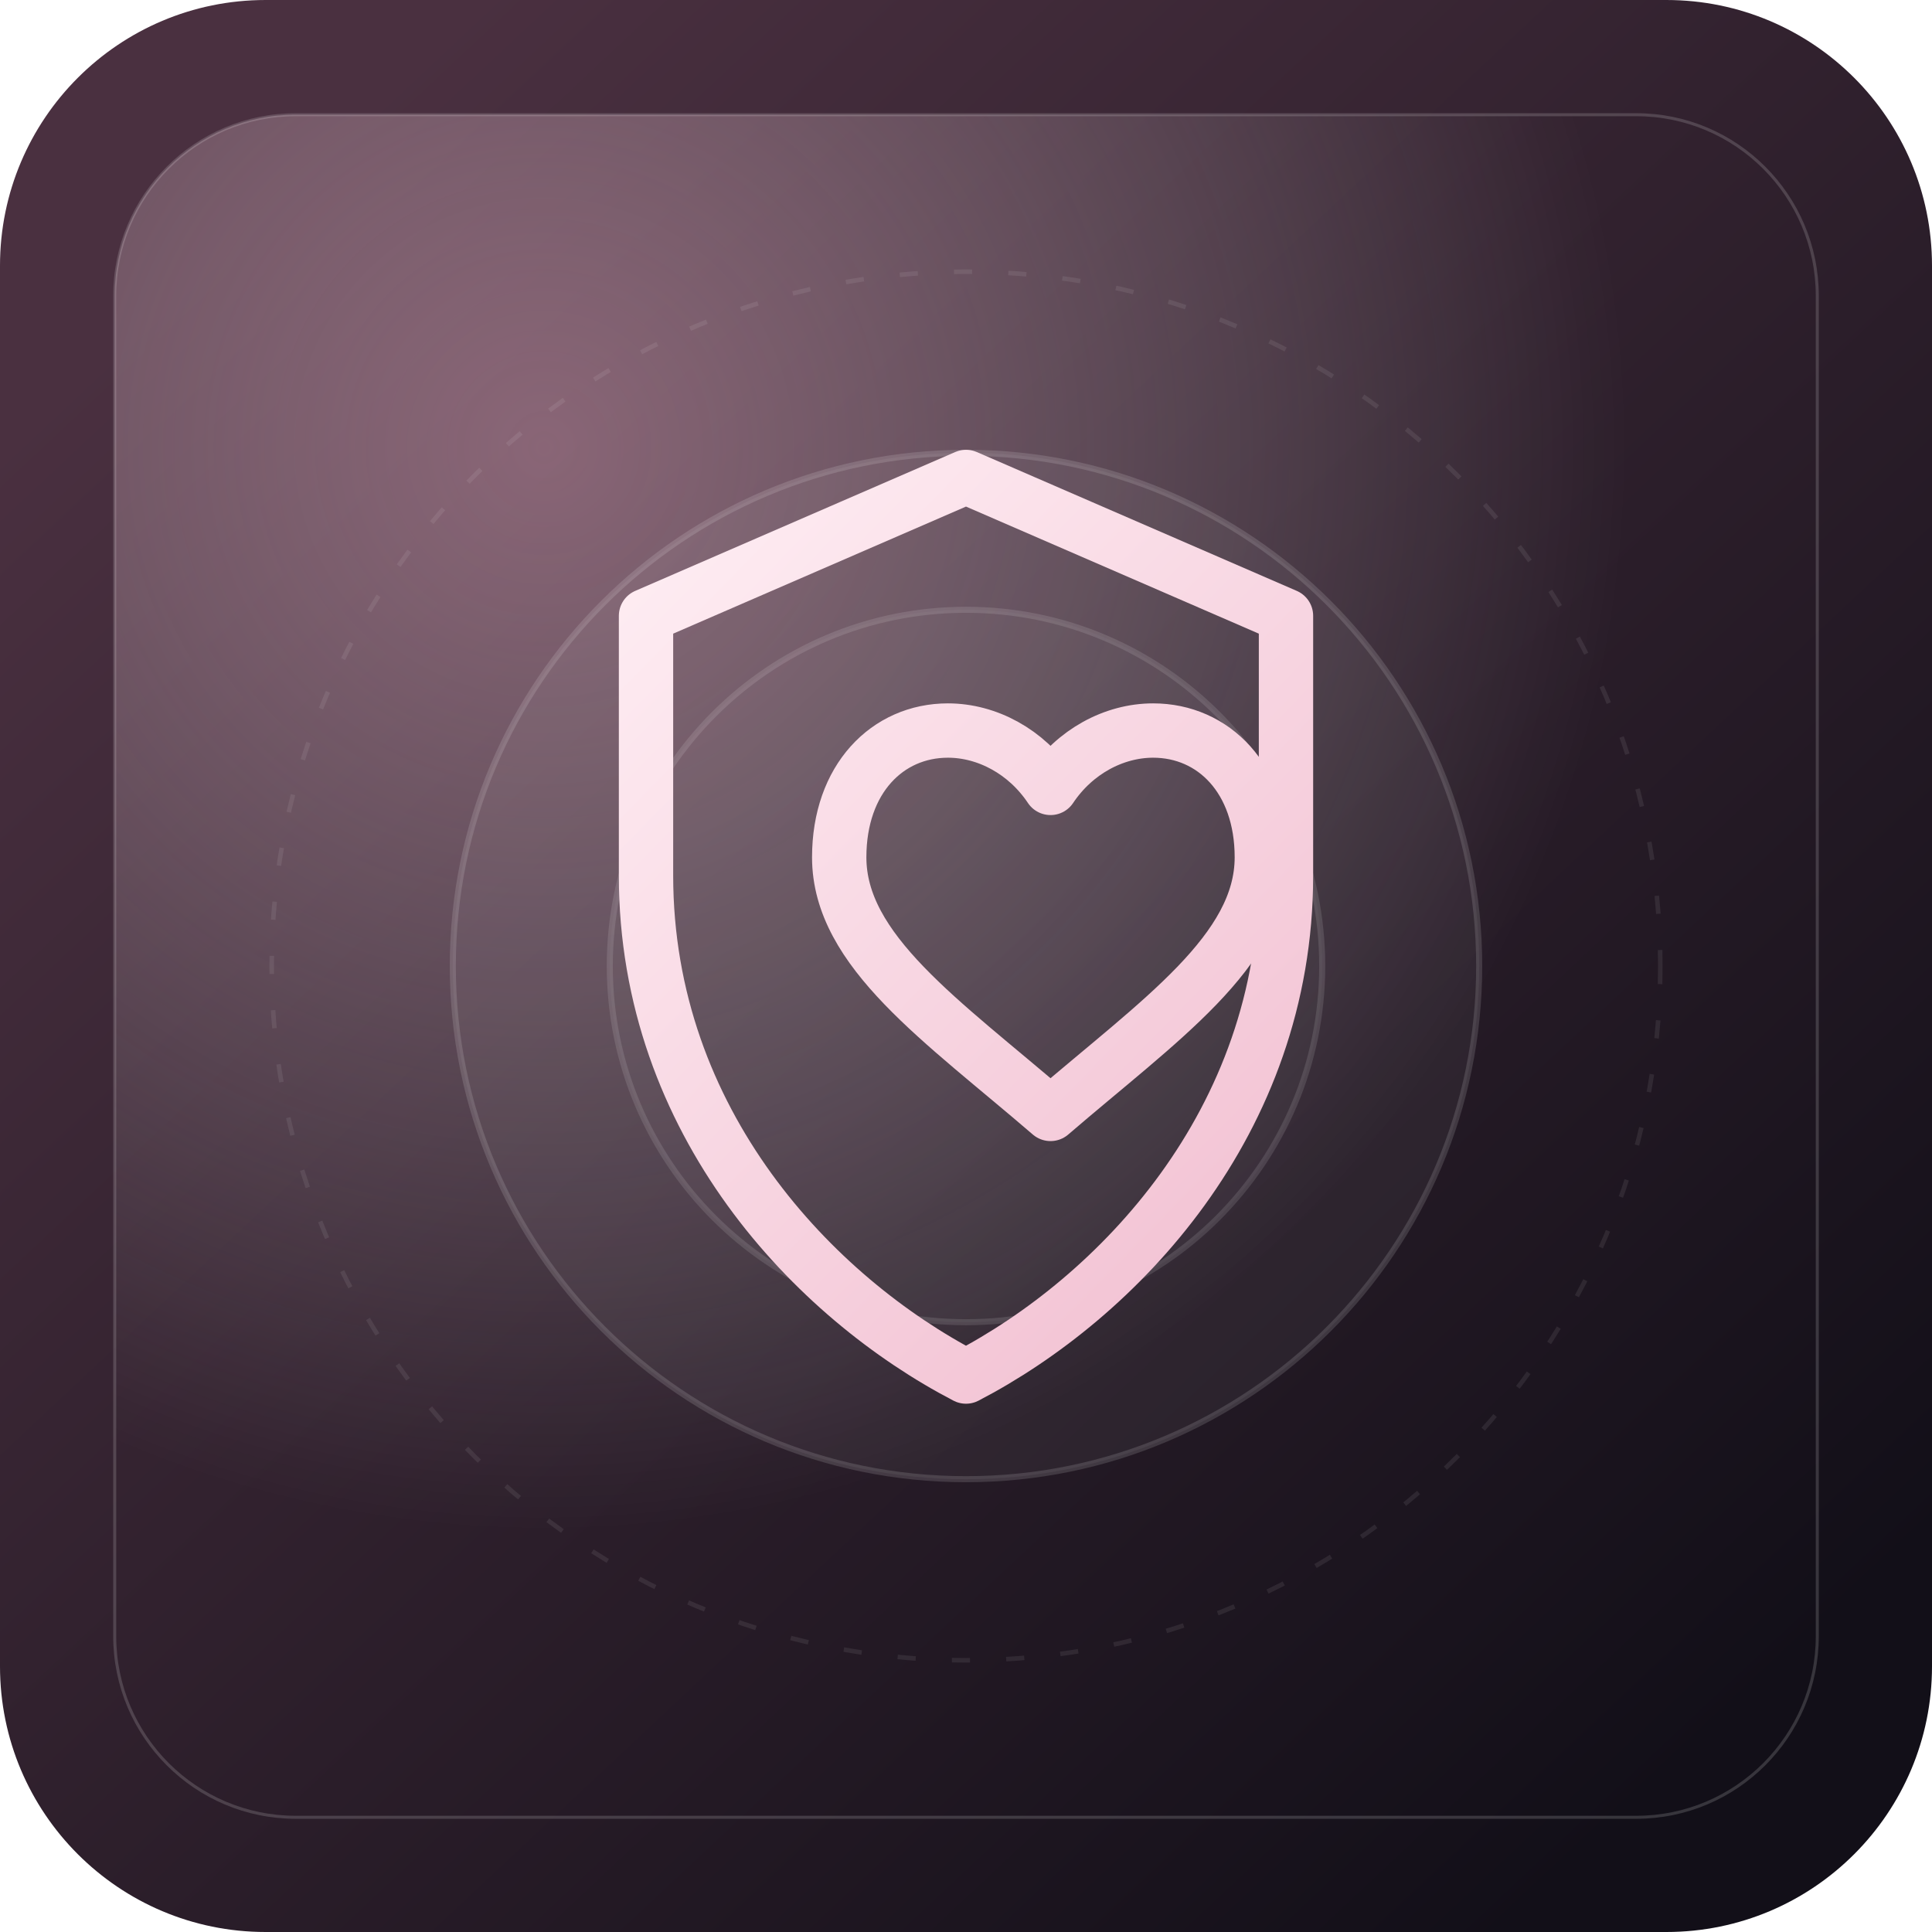
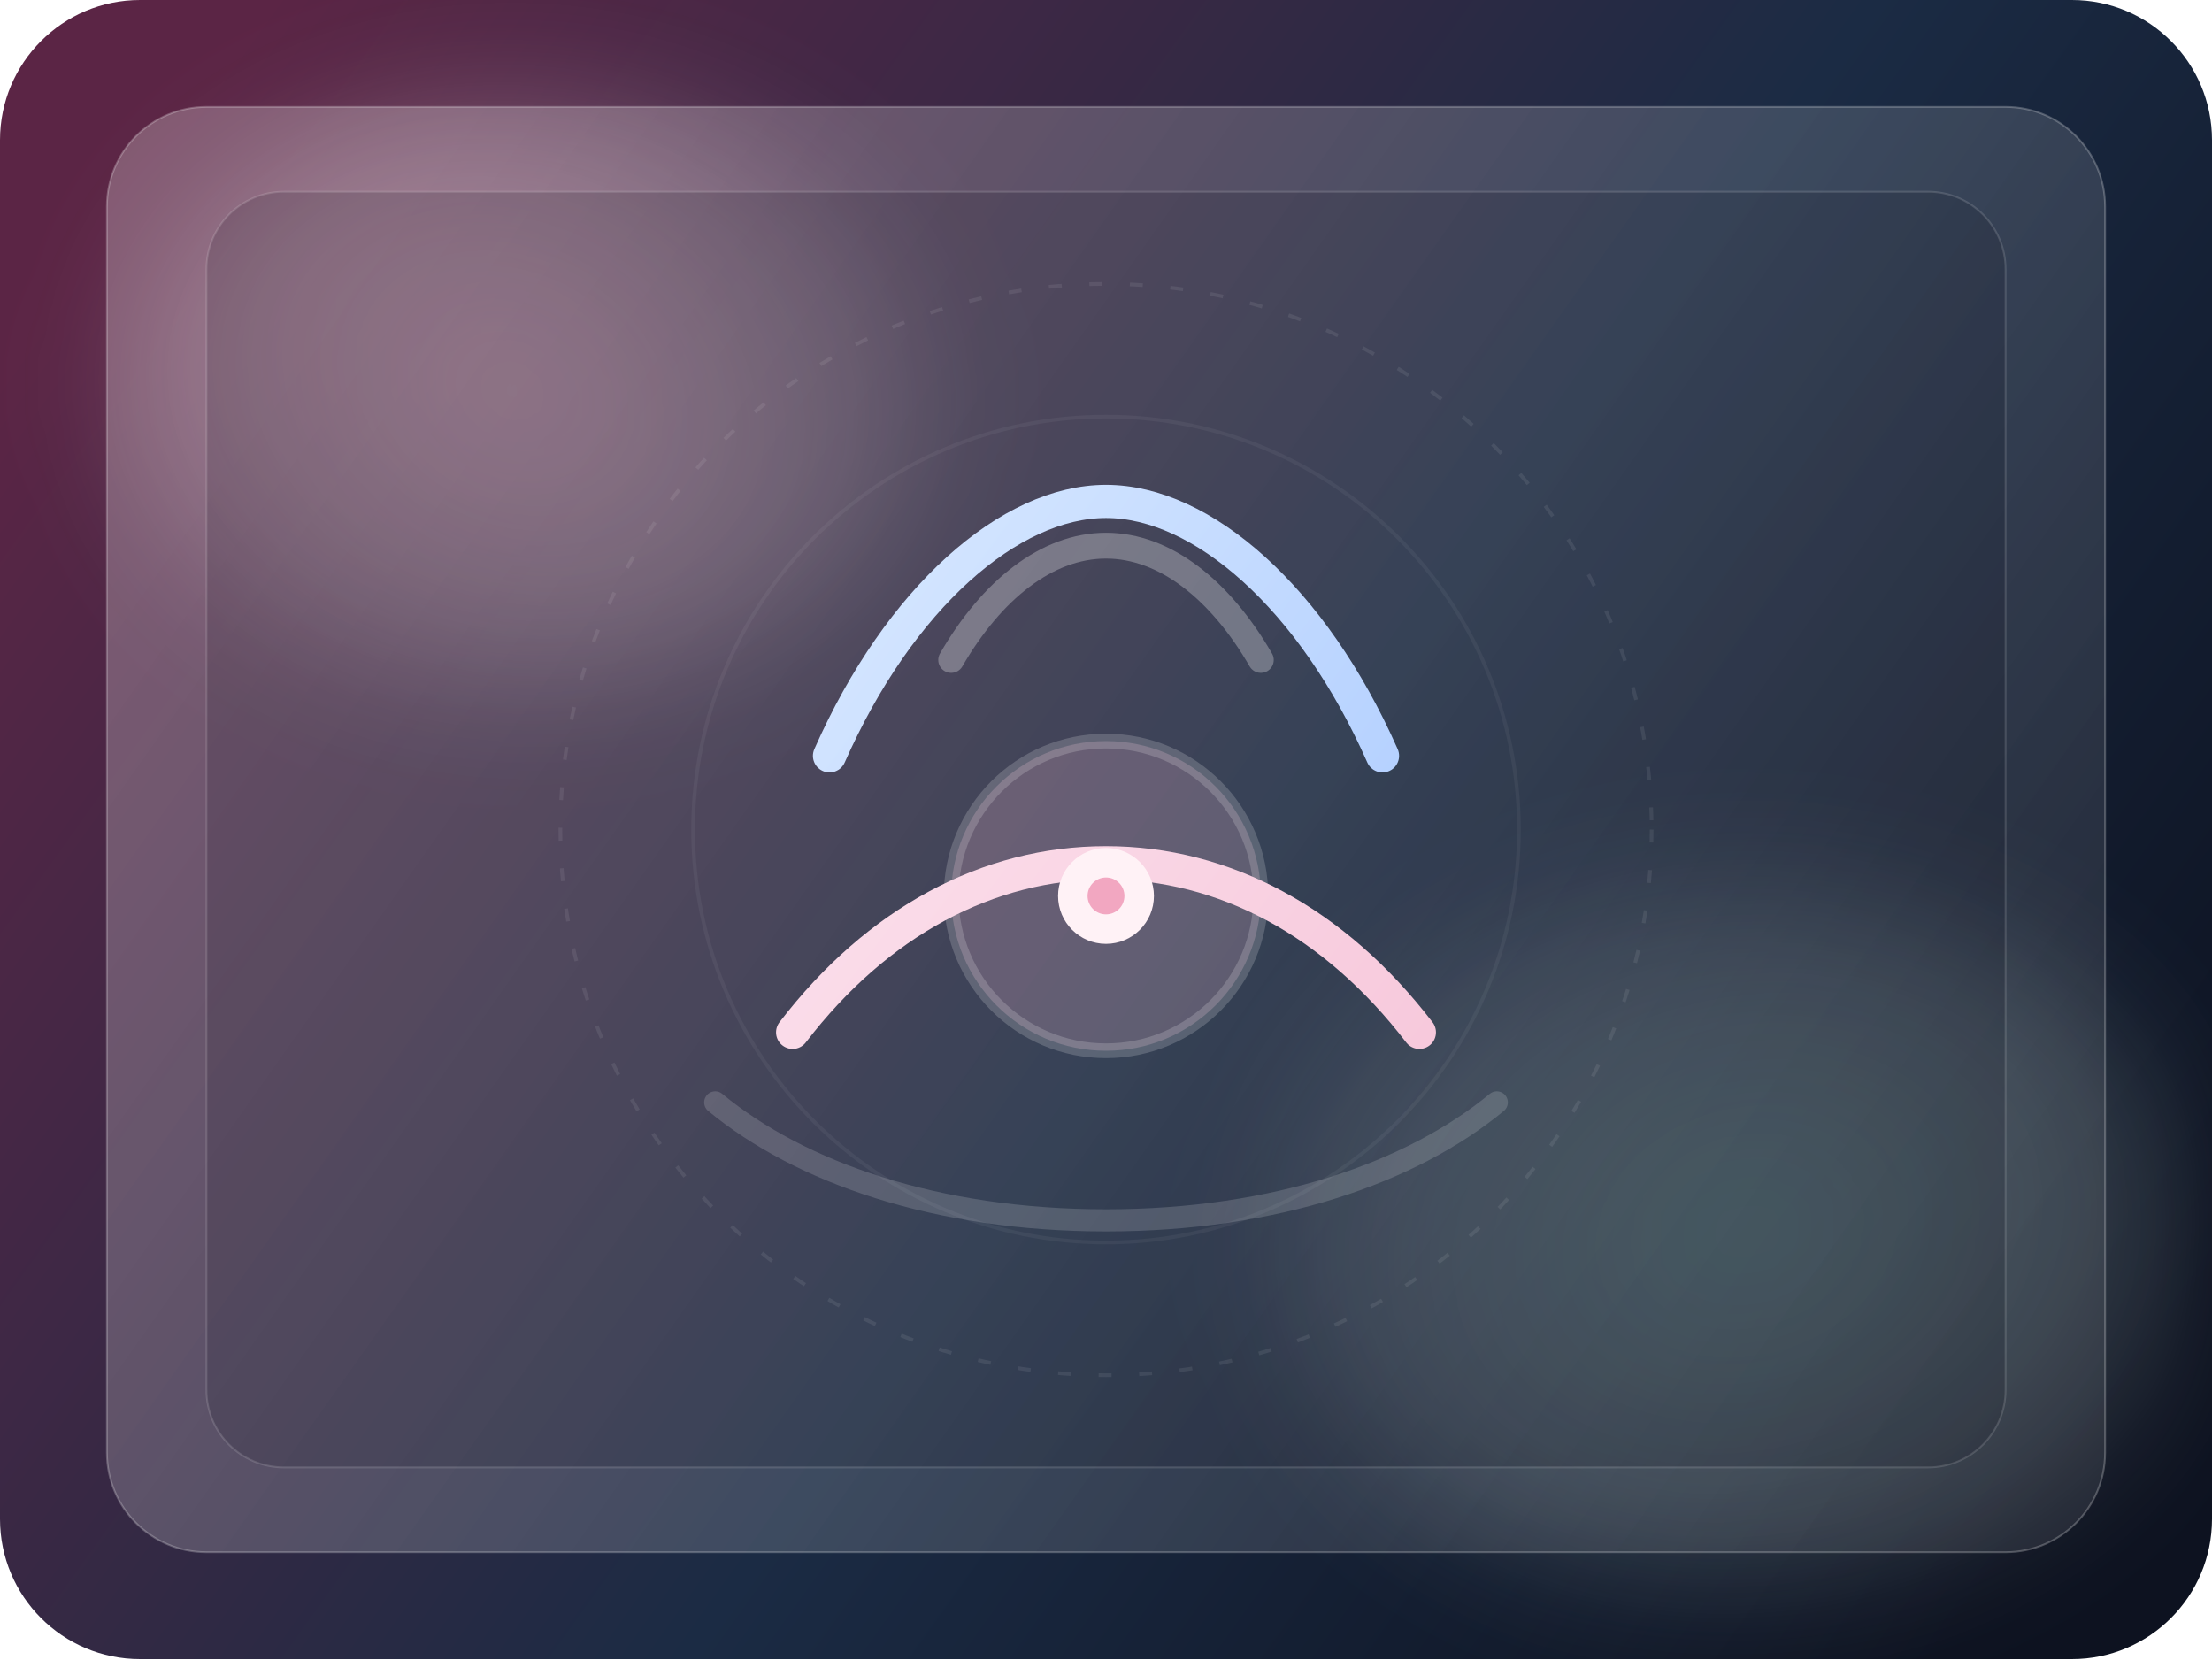
- <svg xmlns="http://www.w3.org/2000/svg" width="640" height="640" viewBox="0 0 640 640" fill="none">
+ <svg xmlns="http://www.w3.org/2000/svg" width="1200" height="900" viewBox="0 0 1200 900" fill="none">
  <defs>
-     <linearGradient id="bg" x1="80" y1="72" x2="560" y2="584" gradientUnits="userSpaceOnUse">
-       <stop stop-color="#4a3040" />
-       <stop offset="1" stop-color="#120f18" />
+     <linearGradient id="bg" x1="88" y1="82" x2="1112" y2="818" gradientUnits="userSpaceOnUse">
+       <stop stop-color="#5B2545" />
+       <stop offset="0.56" stop-color="#1B2B44" />
+       <stop offset="1" stop-color="#0D1220" />
    </linearGradient>
-     <radialGradient id="mist" cx="0" cy="0" r="1" gradientUnits="userSpaceOnUse" gradientTransform="translate(180 148) rotate(45) scale(360)">
-       <stop stop-color="#efb7cb" stop-opacity="0.42" />
+     <radialGradient id="glowA" cx="0" cy="0" r="1" gradientUnits="userSpaceOnUse" gradientTransform="translate(278 212) rotate(28) scale(320 250)">
+       <stop stop-color="#F6B7CB" stop-opacity="0.42" />
      <stop offset="1" stop-color="#FFFFFF" stop-opacity="0" />
    </radialGradient>
-     <linearGradient id="stroke" x1="180" y1="176" x2="480" y2="470" gradientUnits="userSpaceOnUse">
-       <stop stop-color="#fff0f5" />
-       <stop offset="1" stop-color="#efb7cb" />
+     <radialGradient id="glowB" cx="0" cy="0" r="1" gradientUnits="userSpaceOnUse" gradientTransform="translate(948 668) rotate(-16) scale(360 280)">
+       <stop stop-color="#8BC3B8" stop-opacity="0.34" />
+       <stop offset="1" stop-color="#FFFFFF" stop-opacity="0" />
+     </radialGradient>
+     <linearGradient id="panel" x1="176" y1="152" x2="1034" y2="758" gradientUnits="userSpaceOnUse">
+       <stop stop-color="rgba(255,255,255,0.24)" />
+       <stop offset="1" stop-color="rgba(255,255,255,0.08)" />
    </linearGradient>
+     <linearGradient id="lineWarm" x1="232" y1="184" x2="968" y2="742" gradientUnits="userSpaceOnUse">
+       <stop stop-color="#FFF4FA" />
+       <stop offset="1" stop-color="#F4B8D0" />
+     </linearGradient>
+     <linearGradient id="lineCool" x1="240" y1="166" x2="998" y2="728" gradientUnits="userSpaceOnUse">
+       <stop stop-color="#F0F8FF" />
+       <stop offset="1" stop-color="#8FB8FF" />
+     </linearGradient>
+     <filter id="blur" x="-20%" y="-20%" width="140%" height="140%">
+       <feGaussianBlur stdDeviation="32" />
+     </filter>
  </defs>
-   <rect width="640" height="640" rx="88" fill="url(#bg)" />
-   <rect x="38" y="38" width="564" height="564" rx="60" fill="url(#mist)" stroke="rgba(255,255,255,0.16)" />
-   <circle cx="320" cy="320" r="170" fill="rgba(255,255,255,0.05)" stroke="rgba(255,255,255,0.14)" stroke-width="2" />
-   <circle cx="320" cy="320" r="118" fill="rgba(255,255,255,0.03)" stroke="rgba(255,255,255,0.12)" stroke-width="2" />
-   <g stroke="url(#stroke)" stroke-width="18" stroke-linecap="round" stroke-linejoin="round">
-     <path d="M320 158L426 204V290C426 372 370 430 320 456C270 430 214 372 214 290V204L320 158Z" />
-     <path d="M278 284C278 258 294 242 314 242C327 242 340 249 348 261C356 249 369 242 382 242C402 242 418 258 418 284C418 315 384 338 348 369C312 338 278 315 278 284Z" />
+   <rect width="1200" height="900" rx="76" fill="url(#bg)" />
+   <g filter="url(#blur)">
+     <ellipse cx="284" cy="212" rx="220" ry="164" fill="url(#glowA)" />
+     <ellipse cx="944" cy="672" rx="252" ry="196" fill="url(#glowB)" />
  </g>
-   <circle cx="320" cy="320" r="230" stroke="rgba(255,255,255,0.08)" stroke-width="1.5" stroke-dasharray="6 12" />
+   <rect x="58" y="58" width="1084" height="784" rx="54" fill="url(#panel)" stroke="rgba(255,255,255,0.24)" />
+   <rect x="112" y="104" width="976" height="692" rx="42" fill="rgba(10,14,26,0.14)" stroke="rgba(255,255,255,0.14)" />
+   <circle cx="600" cy="450" r="296" stroke="rgba(255,255,255,0.08)" stroke-width="2" stroke-dasharray="7 15" />
+   <circle cx="600" cy="450" r="224" stroke="rgba(255,255,255,0.05)" stroke-width="2" />
+   <circle cx="600" cy="486" r="84" fill="rgba(245,191,214,0.22)" stroke="rgba(255,255,255,0.18)" stroke-width="8" />
+   <path d="M430 560C476 500 536 468 600 468C664 468 724 500 770 560" stroke="url(#lineWarm)" stroke-width="18" stroke-linecap="round" />
+   <path d="M450 410C488 324 548 272 600 272C652 272 712 324 750 410" stroke="url(#lineCool)" stroke-width="18" stroke-linecap="round" />
+   <path d="M516 358C538 320 568 296 600 296C632 296 662 320 684 358" stroke="rgba(255,255,255,0.28)" stroke-width="14" stroke-linecap="round" />
+   <path d="M388 598C434 636 508 662 600 662C692 662 766 636 812 598" stroke="rgba(255,255,255,0.16)" stroke-width="12" stroke-linecap="round" />
+   <circle cx="600" cy="486" r="26" fill="#FFF2F6" />
+   <circle cx="600" cy="486" r="10" fill="#F2A7C1" />
</svg>
